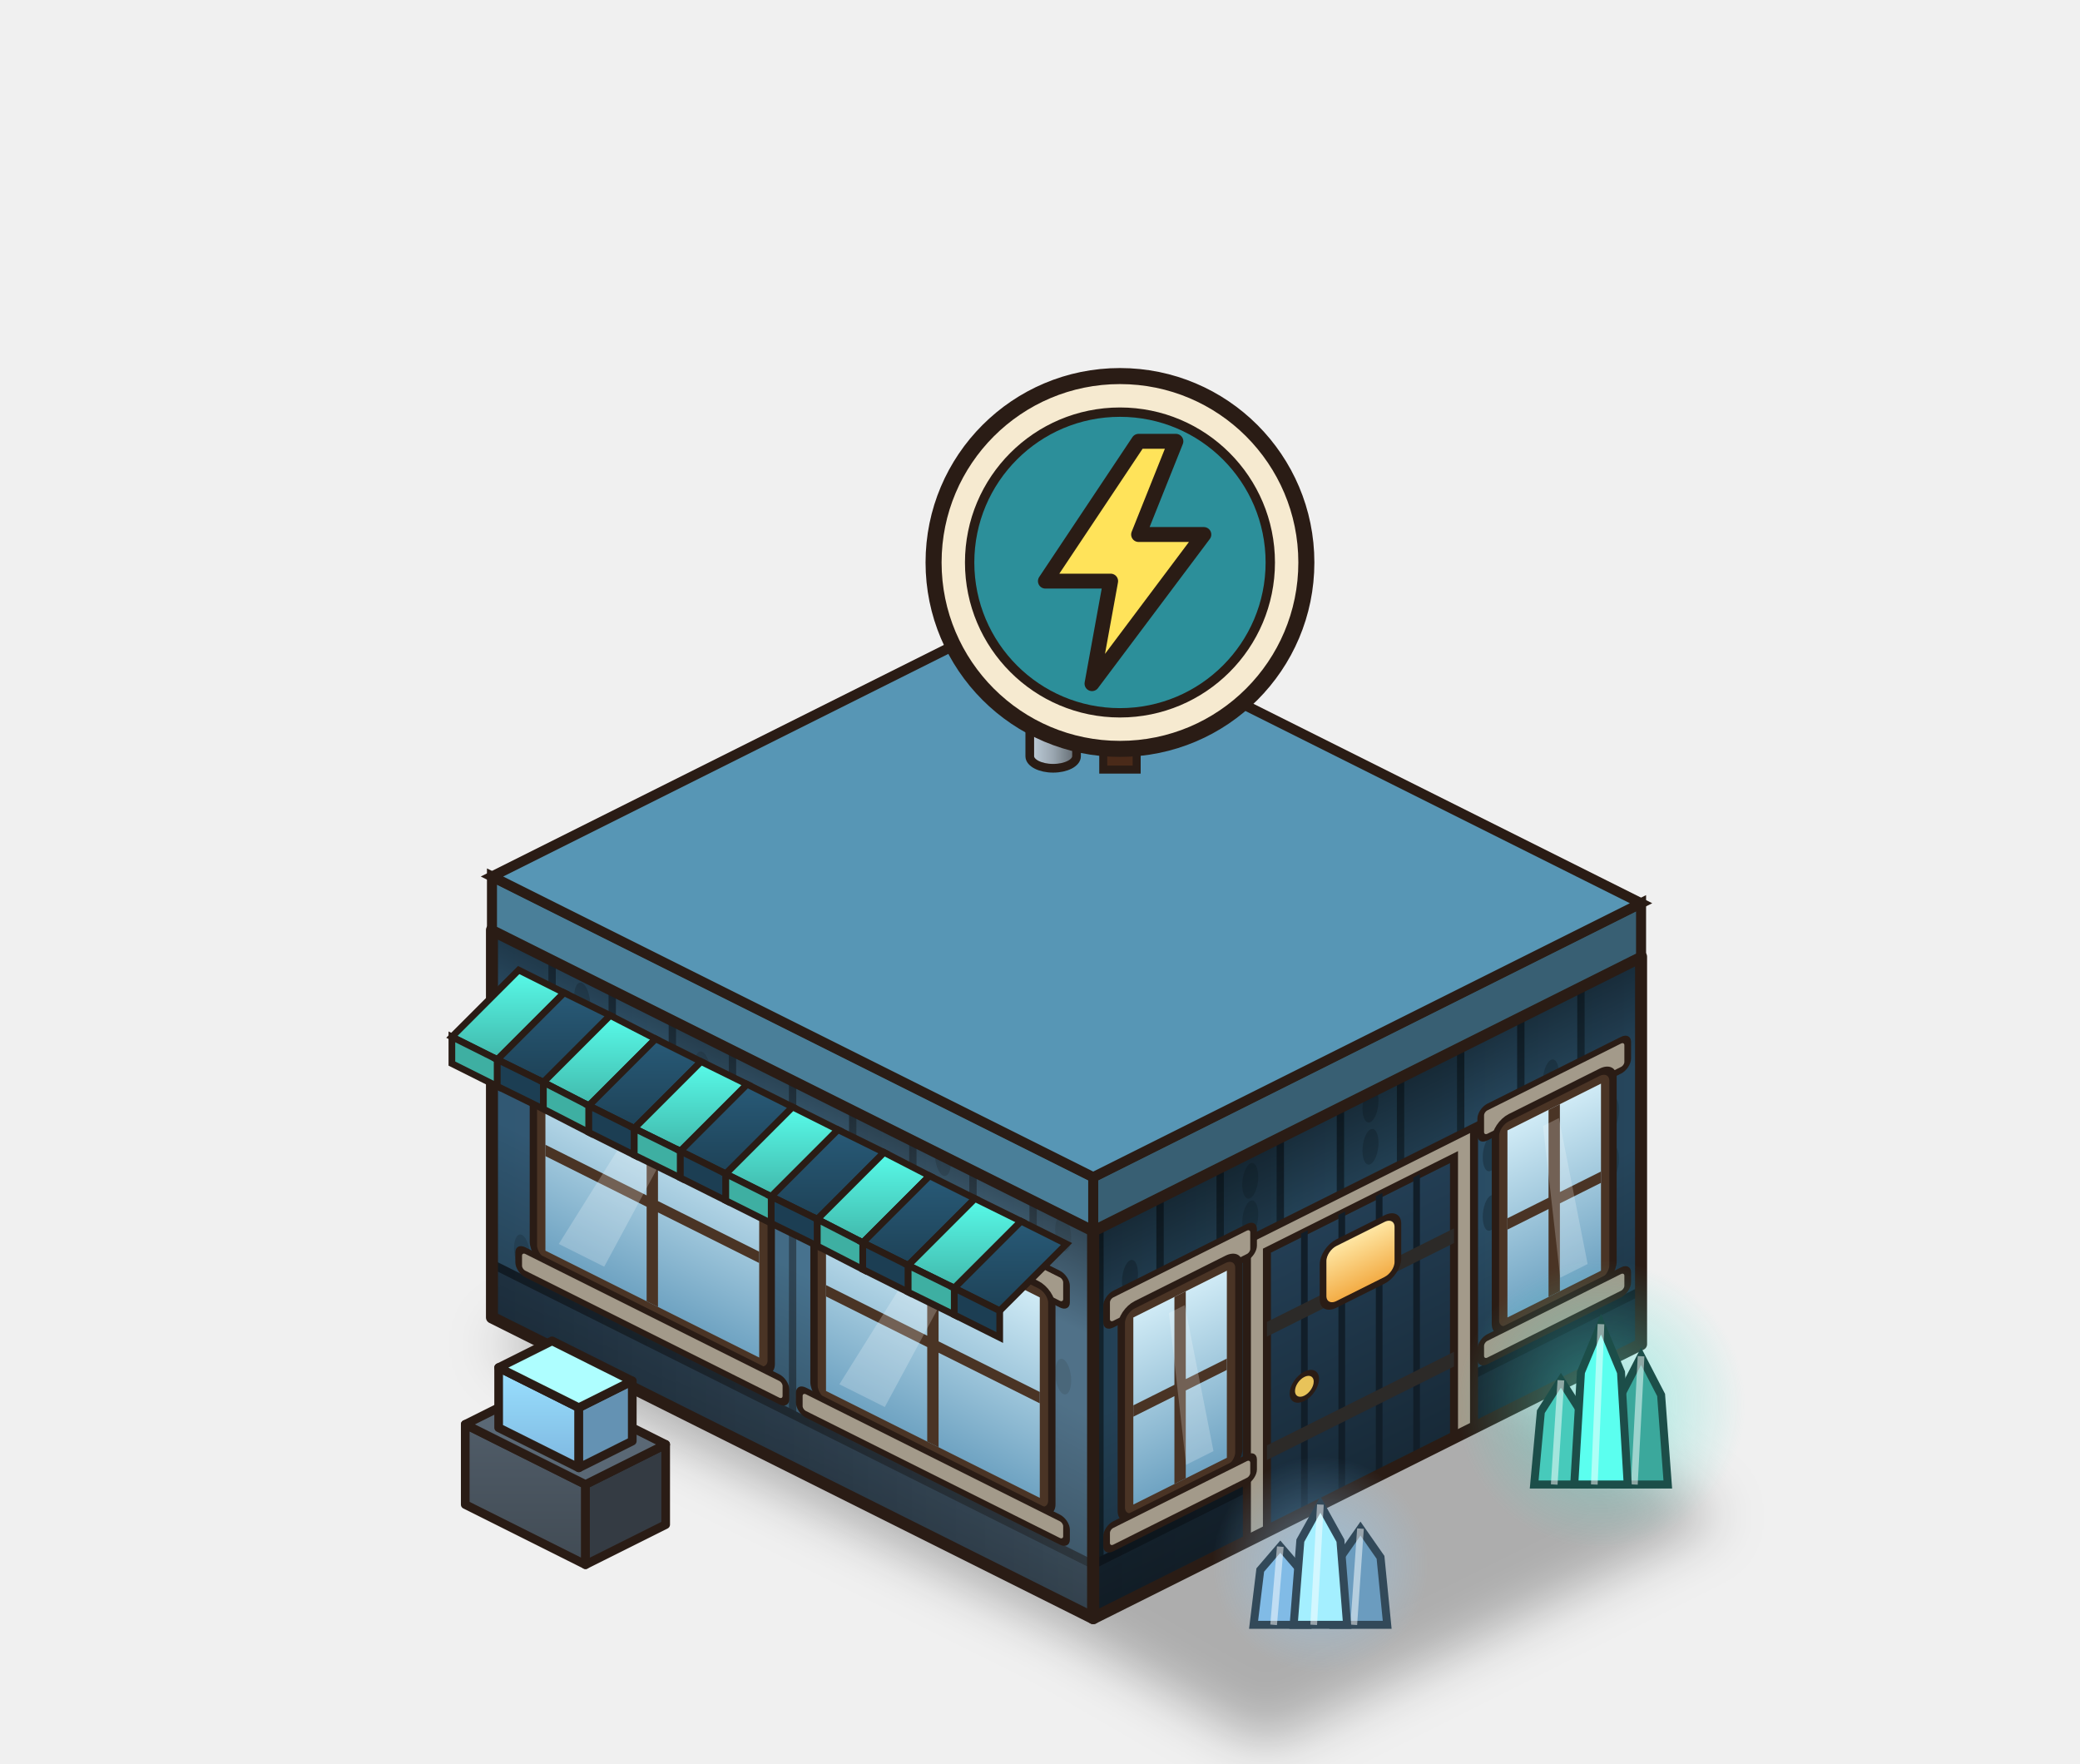
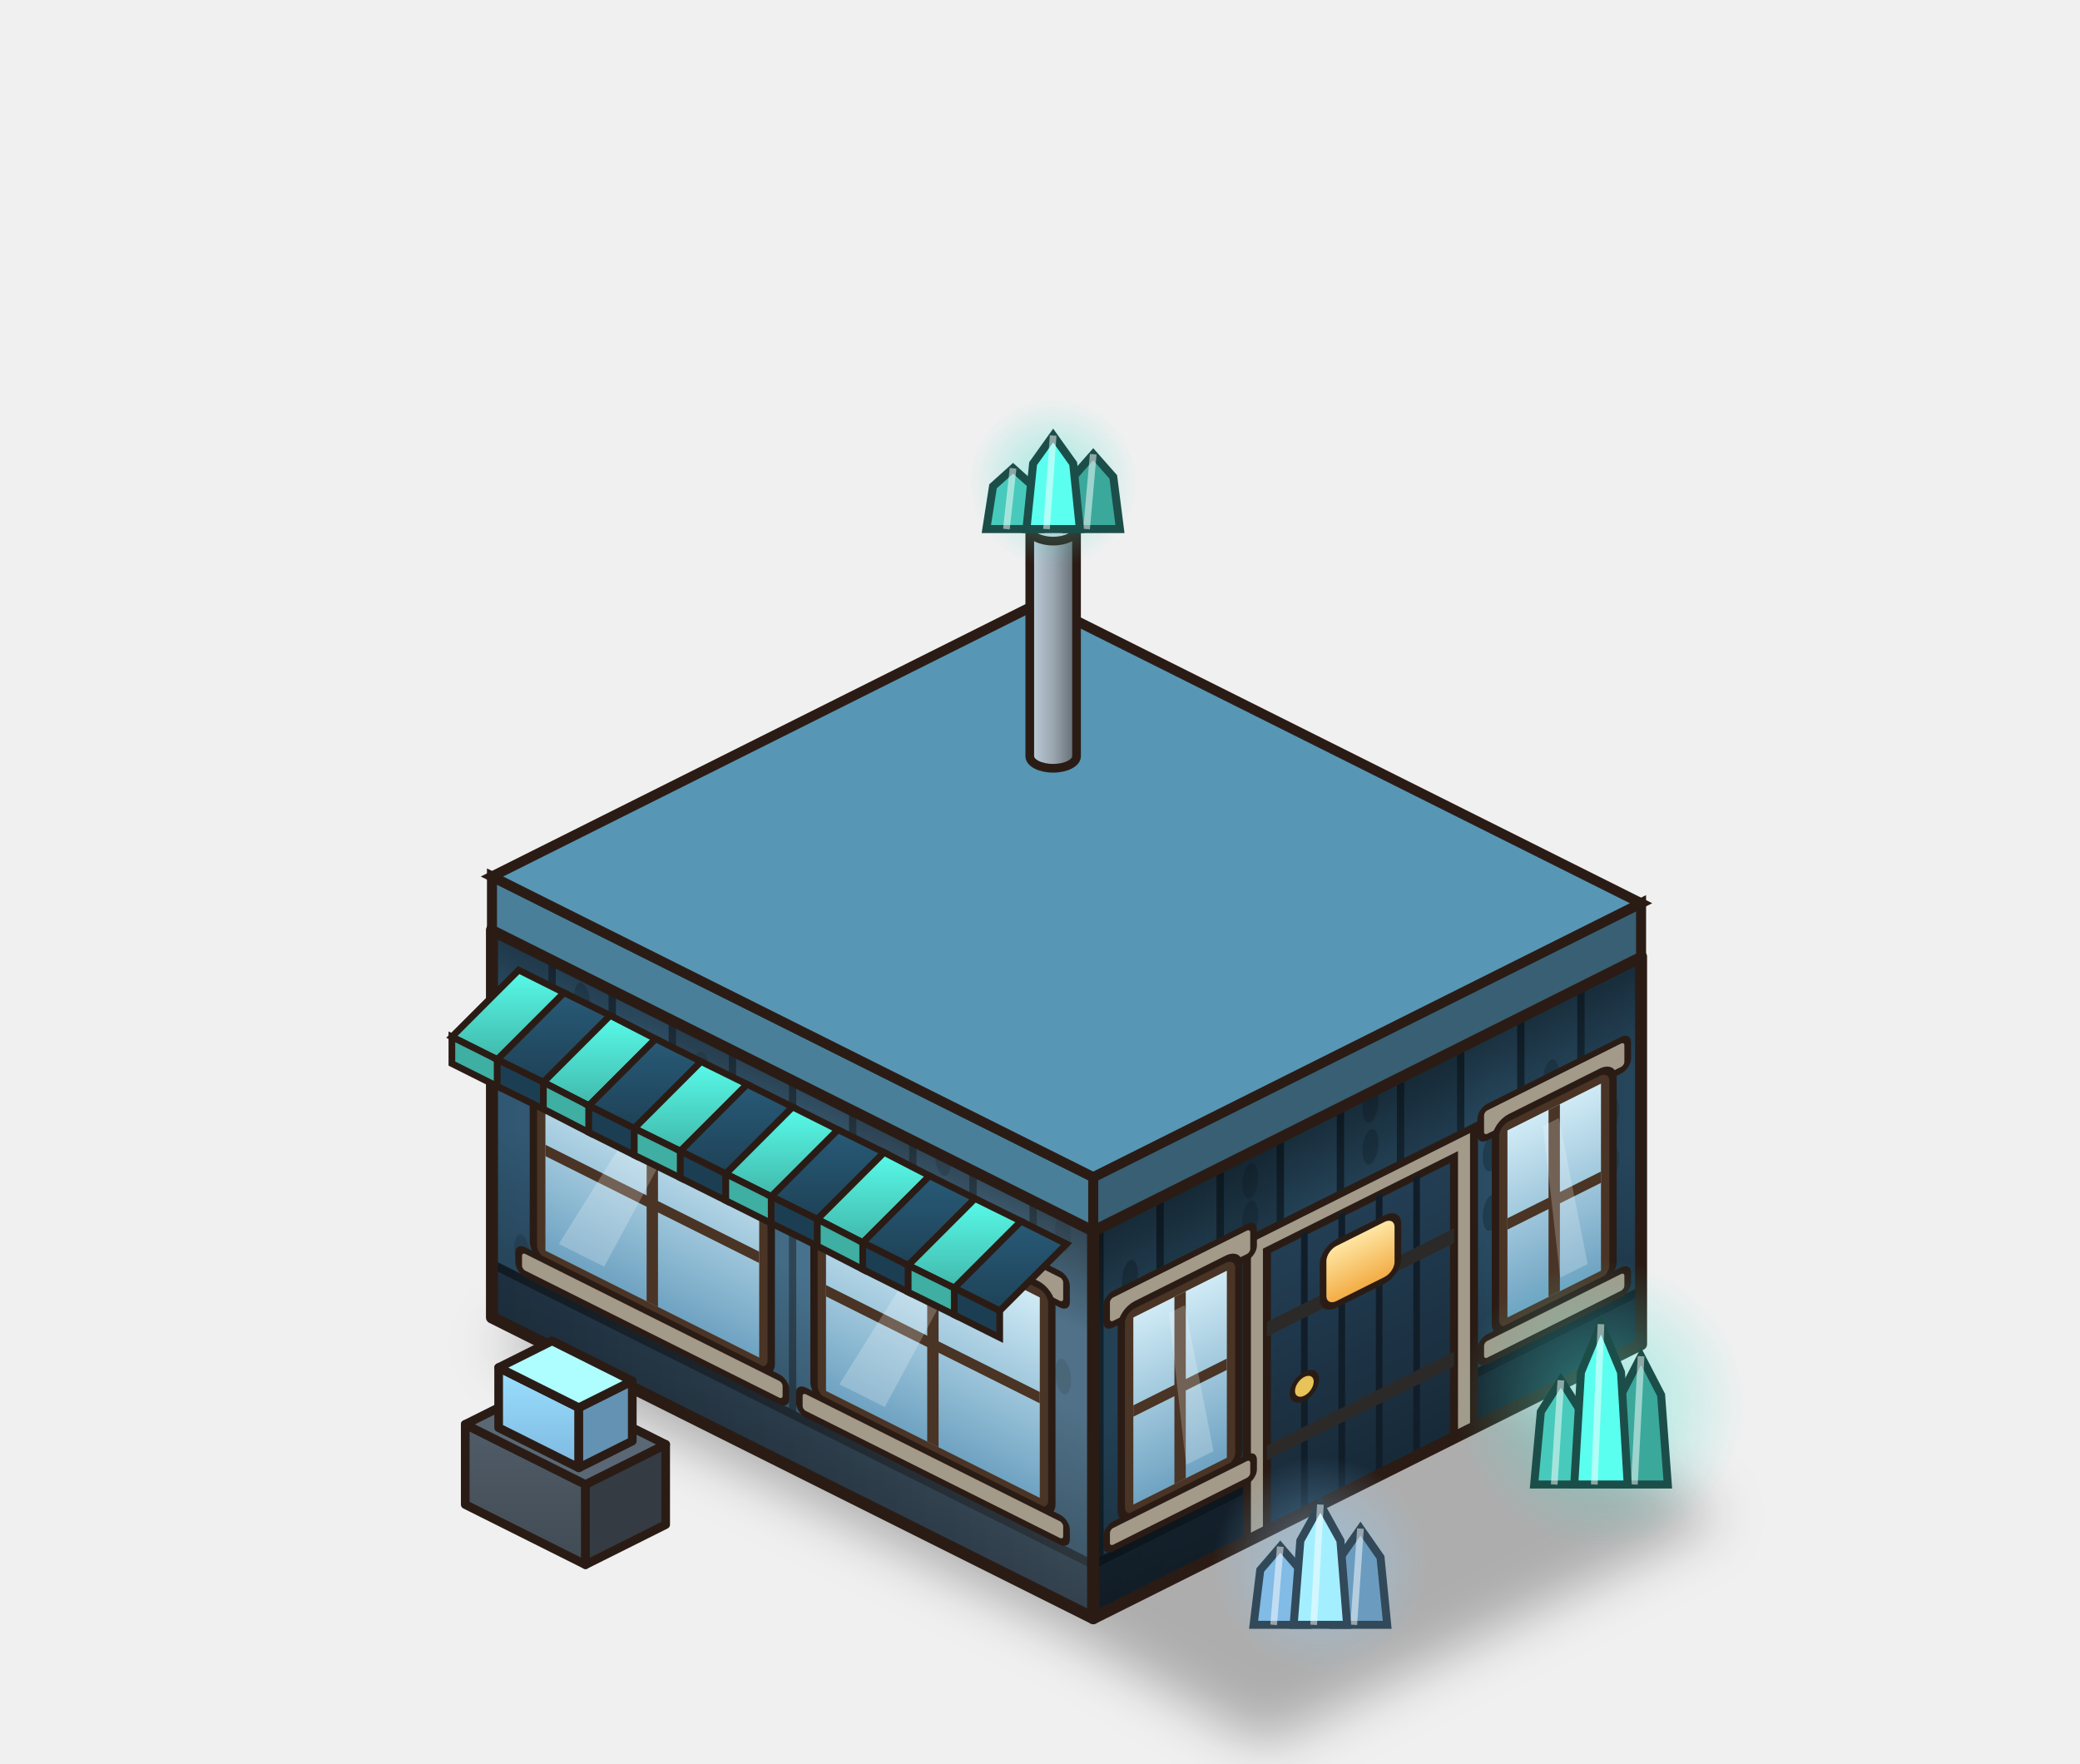
<svg xmlns="http://www.w3.org/2000/svg" viewBox="0 0 302 256" width="302" height="256">
  <defs>
    <filter id="blur" x="-30%" y="-30%" width="160%" height="160%">
      <feGaussianBlur stdDeviation="4" />
    </filter>
    <clipPath id="c0">
      <polygon points="69,191 159,236 159,178 69,133" />
    </clipPath>
    <linearGradient id="g1" x1="0" y1="0" x2="0" y2="1">
      <stop offset="0" stop-color="#cfeaf5" stop-opacity="1" />
      <stop offset="1" stop-color="#6fa3c2" stop-opacity="1" />
    </linearGradient>
    <linearGradient id="g2" x1="0" y1="0" x2="0" y2="1">
      <stop offset="0" stop-color="#cfeaf5" stop-opacity="1" />
      <stop offset="1" stop-color="#6fa3c2" stop-opacity="1" />
    </linearGradient>
    <linearGradient id="g3" x1="0" y1="0" x2="0" y2="1">
      <stop offset="0" stop-color="#58fbe9" stop-opacity="1" />
      <stop offset="1" stop-color="#41b8ab" stop-opacity="1" />
    </linearGradient>
    <linearGradient id="g4" x1="0" y1="0" x2="0" y2="1">
      <stop offset="0" stop-color="#285a77" stop-opacity="1" />
      <stop offset="1" stop-color="#1e4257" stop-opacity="1" />
    </linearGradient>
    <linearGradient id="g5" x1="0" y1="0" x2="0" y2="1">
      <stop offset="0" stop-color="#58fbe9" stop-opacity="1" />
      <stop offset="1" stop-color="#41b8ab" stop-opacity="1" />
    </linearGradient>
    <linearGradient id="g6" x1="0" y1="0" x2="0" y2="1">
      <stop offset="0" stop-color="#285a77" stop-opacity="1" />
      <stop offset="1" stop-color="#1e4257" stop-opacity="1" />
    </linearGradient>
    <linearGradient id="g7" x1="0" y1="0" x2="0" y2="1">
      <stop offset="0" stop-color="#58fbe9" stop-opacity="1" />
      <stop offset="1" stop-color="#41b8ab" stop-opacity="1" />
    </linearGradient>
    <linearGradient id="g8" x1="0" y1="0" x2="0" y2="1">
      <stop offset="0" stop-color="#285a77" stop-opacity="1" />
      <stop offset="1" stop-color="#1e4257" stop-opacity="1" />
    </linearGradient>
    <linearGradient id="g9" x1="0" y1="0" x2="0" y2="1">
      <stop offset="0" stop-color="#58fbe9" stop-opacity="1" />
      <stop offset="1" stop-color="#41b8ab" stop-opacity="1" />
    </linearGradient>
    <linearGradient id="g10" x1="0" y1="0" x2="0" y2="1">
      <stop offset="0" stop-color="#285a77" stop-opacity="1" />
      <stop offset="1" stop-color="#1e4257" stop-opacity="1" />
    </linearGradient>
    <linearGradient id="g11" x1="0" y1="0" x2="0" y2="1">
      <stop offset="0" stop-color="#58fbe9" stop-opacity="1" />
      <stop offset="1" stop-color="#41b8ab" stop-opacity="1" />
    </linearGradient>
    <linearGradient id="g12" x1="0" y1="0" x2="0" y2="1">
      <stop offset="0" stop-color="#285a77" stop-opacity="1" />
      <stop offset="1" stop-color="#1e4257" stop-opacity="1" />
    </linearGradient>
    <linearGradient id="g13" x1="0" y1="0" x2="0" y2="1">
      <stop offset="0" stop-color="#58fbe9" stop-opacity="1" />
      <stop offset="1" stop-color="#41b8ab" stop-opacity="1" />
    </linearGradient>
    <linearGradient id="g14" x1="0" y1="0" x2="0" y2="1">
      <stop offset="0" stop-color="#285a77" stop-opacity="1" />
      <stop offset="1" stop-color="#1e4257" stop-opacity="1" />
    </linearGradient>
    <linearGradient id="g15" x1="0" y1="0" x2="0" y2="1">
      <stop offset="0" stop-color="#000" stop-opacity="0.38" />
      <stop offset="1" stop-color="#000" stop-opacity="0" />
    </linearGradient>
    <linearGradient id="g16" x1="0" y1="0" x2="0" y2="1">
      <stop offset="0" stop-color="#000" stop-opacity="0" />
      <stop offset="1" stop-color="#000" stop-opacity="0.3" />
    </linearGradient>
    <linearGradient id="g17" x1="0" y1="0" x2="1" y2="0">
      <stop offset="0" stop-color="#fff" stop-opacity="0" />
      <stop offset="1" stop-color="#fff" stop-opacity="0.16" />
    </linearGradient>
    <clipPath id="c18">
      <polygon points="241,195 159,236 159,178 241,137" />
    </clipPath>
    <linearGradient id="g19" x1="0" y1="0" x2="0" y2="1">
      <stop offset="0" stop-color="#233e54" stop-opacity="1" />
      <stop offset="1" stop-color="#172937" stop-opacity="1" />
    </linearGradient>
    <clipPath id="dc20">
      <path d="M28 58V16H56V58Z" />
    </clipPath>
    <linearGradient id="g21" x1="0" y1="0" x2="0" y2="1">
      <stop offset="0" stop-color="#ffe9a8" stop-opacity="1" />
      <stop offset="1" stop-color="#f2a940" stop-opacity="1" />
    </linearGradient>
    <linearGradient id="g22" x1="0" y1="0" x2="0" y2="1">
      <stop offset="0" stop-color="#cfeaf5" stop-opacity="1" />
      <stop offset="1" stop-color="#6fa3c2" stop-opacity="1" />
    </linearGradient>
    <linearGradient id="g23" x1="0" y1="0" x2="0" y2="1">
      <stop offset="0" stop-color="#cfeaf5" stop-opacity="1" />
      <stop offset="1" stop-color="#6fa3c2" stop-opacity="1" />
    </linearGradient>
    <linearGradient id="g24" x1="0" y1="0" x2="0" y2="1">
      <stop offset="0" stop-color="#000" stop-opacity="0.38" />
      <stop offset="1" stop-color="#000" stop-opacity="0" />
    </linearGradient>
    <linearGradient id="g25" x1="0" y1="0" x2="0" y2="1">
      <stop offset="0" stop-color="#000" stop-opacity="0" />
      <stop offset="1" stop-color="#000" stop-opacity="0.3" />
    </linearGradient>
    <linearGradient id="g26" x1="0" y1="0" x2="1" y2="0">
      <stop offset="0" stop-color="#000" stop-opacity="0" />
      <stop offset="1" stop-color="#000" stop-opacity="0.2" />
    </linearGradient>
    <linearGradient id="g27" x1="0" y1="0" x2="1" y2="0">
      <stop offset="0" stop-color="#c1d0dc" stop-opacity="1" />
      <stop offset="0.5" stop-color="#9aa6b0" stop-opacity="1" />
      <stop offset="1" stop-color="#5f676d" stop-opacity="1" />
    </linearGradient>
    <radialGradient id="r28">
      <stop offset="0" stop-color="#4fe0d0" stop-opacity="0.5" />
      <stop offset="1" stop-color="#4fe0d0" stop-opacity="0" />
    </radialGradient>
    <radialGradient id="r29">
      <stop offset="0" stop-color="#4fe0d0" stop-opacity="0.5" />
      <stop offset="1" stop-color="#4fe0d0" stop-opacity="0" />
    </radialGradient>
    <radialGradient id="r30">
      <stop offset="0" stop-color="#8fd0ff" stop-opacity="0.5" />
      <stop offset="1" stop-color="#8fd0ff" stop-opacity="0" />
    </radialGradient>
    <linearGradient id="g31" x1="0" y1="0" x2="0" y2="1">
      <stop offset="0" stop-color="#505c68" stop-opacity="1" />
      <stop offset="1" stop-color="#414b54" stop-opacity="1" />
    </linearGradient>
    <linearGradient id="g32" x1="0" y1="0" x2="0" y2="1">
      <stop offset="0" stop-color="#9ae1ff" stop-opacity="1" />
      <stop offset="1" stop-color="#7eb7e0" stop-opacity="1" />
    </linearGradient>
  </defs>
  <g transform="matrix(0.97 0 0 0.97 4.5 6)">
    <polygon points="151,154 252.9,220.9 184.5,255.1 155,238 69,195" fill="#000" opacity=".28" filter="url(#blur)" />
    <g clip-path="url(#c0)">
      <g transform="matrix(1 0.5 0 1 69 133)">
        <g transform="translate(0 0)">
          <rect x="-2" y="-2" width="94" height="62" fill="#35617f" />
          <rect x="0" y="0" width="9" height="58" fill="#305772" />
          <path d="M0 0V58" stroke="#1d3546" stroke-width="1.1" />
          <ellipse cx="4.5" cy="19.7" rx="1.2" ry="2.6" fill="#26465b" opacity=".7" />
          <ellipse cx="4.5" cy="46" rx="1.2" ry="2.6" fill="#26465b" opacity=".7" />
          <rect x="9" y="0" width="9" height="58" fill="#335e7b" />
          <path d="M9 0V58" stroke="#1d3546" stroke-width="1.1" />
          <ellipse cx="13.5" cy="3.8" rx="1.2" ry="2.6" fill="#26465b" opacity=".7" />
          <ellipse cx="13.5" cy="55.1" rx="1.2" ry="2.6" fill="#26465b" opacity=".7" />
          <rect x="18" y="0" width="9" height="58" fill="#376584" />
          <path d="M18 0V58" stroke="#1d3546" stroke-width="1.1" />
          <ellipse cx="22.5" cy="40.5" rx="1.2" ry="2.6" fill="#26465b" opacity=".7" />
          <ellipse cx="22.5" cy="30.8" rx="1.2" ry="2.6" fill="#26465b" opacity=".7" />
          <rect x="27" y="0" width="9" height="58" fill="#305772" />
          <path d="M27 0V58" stroke="#1d3546" stroke-width="1.1" />
          <ellipse cx="31.5" cy="5.1" rx="1.2" ry="2.6" fill="#26465b" opacity=".7" />
          <ellipse cx="31.5" cy="16.2" rx="1.2" ry="2.6" fill="#26465b" opacity=".7" />
          <rect x="36" y="0" width="9" height="58" fill="#335e7b" />
          <path d="M36 0V58" stroke="#1d3546" stroke-width="1.1" />
          <ellipse cx="40.5" cy="52.7" rx="1.2" ry="2.6" fill="#26465b" opacity=".7" />
          <ellipse cx="40.5" cy="13.7" rx="1.2" ry="2.6" fill="#26465b" opacity=".7" />
          <rect x="45" y="0" width="9" height="58" fill="#376584" />
          <path d="M45 0V58" stroke="#1d3546" stroke-width="1.1" />
          <ellipse cx="49.5" cy="11.8" rx="1.2" ry="2.6" fill="#26465b" opacity=".7" />
          <ellipse cx="49.5" cy="20.5" rx="1.2" ry="2.6" fill="#26465b" opacity=".7" />
          <rect x="54" y="0" width="9" height="58" fill="#305772" />
          <path d="M54 0V58" stroke="#1d3546" stroke-width="1.1" />
          <ellipse cx="58.5" cy="49.1" rx="1.2" ry="2.6" fill="#26465b" opacity=".7" />
          <ellipse cx="58.5" cy="56.7" rx="1.2" ry="2.6" fill="#26465b" opacity=".7" />
          <rect x="63" y="0" width="9" height="58" fill="#335e7b" />
          <path d="M63 0V58" stroke="#1d3546" stroke-width="1.1" />
          <ellipse cx="67.5" cy="48.1" rx="1.2" ry="2.6" fill="#26465b" opacity=".7" />
          <ellipse cx="67.5" cy="0.4" rx="1.2" ry="2.6" fill="#26465b" opacity=".7" />
          <rect x="72" y="0" width="9" height="58" fill="#376584" />
          <path d="M72 0V58" stroke="#1d3546" stroke-width="1.1" />
          <ellipse cx="76.5" cy="20.4" rx="1.2" ry="2.6" fill="#26465b" opacity=".7" />
          <ellipse cx="76.5" cy="22.5" rx="1.2" ry="2.6" fill="#26465b" opacity=".7" />
          <rect x="81" y="0" width="9" height="58" fill="#305772" />
          <path d="M81 0V58" stroke="#1d3546" stroke-width="1.1" />
          <ellipse cx="85.5" cy="24.1" rx="1.2" ry="2.6" fill="#26465b" opacity=".7" />
          <ellipse cx="85.5" cy="2.7" rx="1.2" ry="2.6" fill="#26465b" opacity=".7" />
        </g>
        <rect x="0" y="50" width="90" height="8" fill="#263e52" />
        <path d="M0 50H90" stroke="#15222d" stroke-width="1.4" />
        <rect x="0" y="0" width="90" height="58" fill="url(#g17)" />
        <rect x="0" y="0" width="90" height="16" fill="url(#g15)" />
        <rect x="0" y="28" width="90" height="30" fill="url(#g16)" />
        <rect x="4" y="9" width="40" height="4.5" rx="1" fill="#a39a8a" stroke="#2a1c15" stroke-width="1" />
        <rect x="6.2" y="12.2" width="35.6" height="33.6" rx="2" fill="#4a3425" stroke="#2a1c15" stroke-width="1.1" />
        <path d="M8 14h32v30h-32Z" fill="url(#g1)" />
        <path d="M24 14V44M8 29H40" stroke="#4a3425" stroke-width="1.7" />
        <path d="M10 42L22.4 16L27.84 16L16.8 42Z" fill="#fff" opacity=".22" />
        <rect x="4" y="45.5" width="40" height="3.5" rx="1" fill="#a39a8a" stroke="#2a1c15" stroke-width="1" />
        <rect x="46" y="9" width="40" height="4.5" rx="1" fill="#a39a8a" stroke="#2a1c15" stroke-width="1" />
        <rect x="48.2" y="12.2" width="35.6" height="33.6" rx="2" fill="#4a3425" stroke="#2a1c15" stroke-width="1.1" />
        <path d="M50 14h32v30h-32Z" fill="url(#g2)" />
        <path d="M66 14V44M50 29H82" stroke="#4a3425" stroke-width="1.7" />
        <path d="M52 42L64.4 16L69.84 16L58.8 42Z" fill="#fff" opacity=".22" />
        <rect x="46" y="45.5" width="40" height="3.5" rx="1" fill="#a39a8a" stroke="#2a1c15" stroke-width="1" />
      </g>
    </g>
    <polygon points="69,191 159,236 159,178 69,133" fill="none" stroke="#2a1c15" stroke-width="1.8" stroke-linejoin="round" />
    <path d="M159,236L159,178" stroke="#fff" stroke-width="1.2" opacity=".35" />
    <g clip-path="url(#c18)">
      <g transform="matrix(-1 0.5 0 1 241 137)">
        <g transform="translate(0 0)">
          <rect x="-2" y="-2" width="86" height="62" fill="#2a4e66" />
          <rect x="0" y="0" width="9" height="58" fill="#26465c" />
          <path d="M0 0V58" stroke="#172b38" stroke-width="1.1" />
          <ellipse cx="4.5" cy="21.3" rx="1.2" ry="2.6" fill="#1e3849" opacity=".7" />
          <ellipse cx="4.5" cy="28.6" rx="1.2" ry="2.6" fill="#1e3849" opacity=".7" />
          <rect x="9" y="0" width="9" height="58" fill="#294c63" />
          <path d="M9 0V58" stroke="#172b38" stroke-width="1.1" />
          <ellipse cx="13.5" cy="13" rx="1.2" ry="2.6" fill="#1e3849" opacity=".7" />
          <ellipse cx="13.5" cy="11.3" rx="1.2" ry="2.6" fill="#1e3849" opacity=".7" />
          <rect x="18" y="0" width="9" height="58" fill="#2c516a" />
          <path d="M18 0V58" stroke="#172b38" stroke-width="1.1" />
          <ellipse cx="22.5" cy="27.1" rx="1.2" ry="2.6" fill="#1e3849" opacity=".7" />
          <ellipse cx="22.5" cy="18.2" rx="1.2" ry="2.6" fill="#1e3849" opacity=".7" />
          <rect x="27" y="0" width="9" height="58" fill="#26465c" />
          <path d="M27 0V58" stroke="#172b38" stroke-width="1.1" />
          <ellipse cx="31.5" cy="31.8" rx="1.2" ry="2.6" fill="#1e3849" opacity=".7" />
          <ellipse cx="31.5" cy="35.1" rx="1.2" ry="2.6" fill="#1e3849" opacity=".7" />
          <rect x="36" y="0" width="9" height="58" fill="#294c63" />
          <path d="M36 0V58" stroke="#172b38" stroke-width="1.1" />
          <ellipse cx="40.5" cy="1.9" rx="1.2" ry="2.6" fill="#1e3849" opacity=".7" />
          <ellipse cx="40.5" cy="8.2" rx="1.2" ry="2.6" fill="#1e3849" opacity=".7" />
          <rect x="45" y="0" width="9" height="58" fill="#2c516a" />
          <path d="M45 0V58" stroke="#172b38" stroke-width="1.1" />
          <ellipse cx="49.5" cy="40.9" rx="1.2" ry="2.6" fill="#1e3849" opacity=".7" />
          <ellipse cx="49.5" cy="57" rx="1.2" ry="2.6" fill="#1e3849" opacity=".7" />
          <rect x="54" y="0" width="9" height="58" fill="#26465c" />
          <path d="M54 0V58" stroke="#172b38" stroke-width="1.1" />
          <ellipse cx="58.5" cy="4.3" rx="1.2" ry="2.6" fill="#1e3849" opacity=".7" />
          <ellipse cx="58.5" cy="9.9" rx="1.2" ry="2.6" fill="#1e3849" opacity=".7" />
          <rect x="63" y="0" width="9" height="58" fill="#294c63" />
          <path d="M63 0V58" stroke="#172b38" stroke-width="1.1" />
          <ellipse cx="67.5" cy="15.8" rx="1.2" ry="2.6" fill="#1e3849" opacity=".7" />
          <ellipse cx="67.5" cy="17.1" rx="1.2" ry="2.6" fill="#1e3849" opacity=".7" />
          <rect x="72" y="0" width="9" height="58" fill="#2c516a" />
          <path d="M72 0V58" stroke="#172b38" stroke-width="1.1" />
          <ellipse cx="76.5" cy="46.9" rx="1.2" ry="2.6" fill="#1e3849" opacity=".7" />
          <ellipse cx="76.5" cy="9.8" rx="1.2" ry="2.6" fill="#1e3849" opacity=".7" />
          <rect x="81" y="0" width="9" height="58" fill="#26465c" />
          <path d="M81 0V58" stroke="#172b38" stroke-width="1.1" />
          <ellipse cx="85.5" cy="10.7" rx="1.2" ry="2.6" fill="#1e3849" opacity=".7" />
          <ellipse cx="85.5" cy="47.9" rx="1.2" ry="2.6" fill="#1e3849" opacity=".7" />
        </g>
        <rect x="0" y="50" width="82" height="8" fill="#1e3242" />
        <path d="M0 50H82" stroke="#15222d" stroke-width="1.4" />
        <rect x="0" y="0" width="82" height="58" fill="url(#g26)" />
        <rect x="0" y="0" width="82" height="16" fill="url(#g24)" />
        <rect x="0" y="28" width="82" height="30" fill="url(#g25)" />
        <path d="M25 58V13H59V58Z" fill="#a39a8a" stroke="#2a1c15" stroke-width="1.2" />
        <path d="M28 58V16H56V58Z" fill="url(#g19)" stroke="#2a1c15" stroke-width="1.2" />
        <g clip-path="url(#dc20)">
          <path d="M33.6 16V58" stroke="#111e29" stroke-width="1" />
          <path d="M39.2 16V58" stroke="#111e29" stroke-width="1" />
          <path d="M44.8 16V58" stroke="#111e29" stroke-width="1" />
          <path d="M50.4 16V58" stroke="#111e29" stroke-width="1" />
          <path d="M28 27.76H56M28 46.24H56" stroke="#2c2a28" stroke-width="2.2" />
          <rect x="36.4" y="20" width="11.2" height="9.24" rx="2" fill="url(#g21)" stroke="#2a1c15" stroke-width="1" />
        </g>
        <circle cx="50.4" cy="39.1" r="1.8" fill="#e8c35a" stroke="#2a1c15" stroke-width=".8" />
        <rect x="2" y="11" width="22" height="4.5" rx="1" fill="#a39a8a" stroke="#2a1c15" stroke-width="1" />
        <rect x="4.2" y="14.2" width="17.6" height="31.6" rx="2" fill="#4a3425" stroke="#2a1c15" stroke-width="1.1" />
        <path d="M6 16h14v28h-14Z" fill="url(#g22)" />
        <path d="M13 16V44M6 30H20" stroke="#4a3425" stroke-width="1.7" />
        <path d="M8 42L12.3 18L14.68 18L12.1 42Z" fill="#fff" opacity=".22" />
        <rect x="2" y="45.5" width="22" height="3.5" rx="1" fill="#a39a8a" stroke="#2a1c15" stroke-width="1" />
        <rect x="58" y="11" width="22" height="4.5" rx="1" fill="#a39a8a" stroke="#2a1c15" stroke-width="1" />
        <rect x="60.2" y="14.2" width="17.6" height="31.6" rx="2" fill="#4a3425" stroke="#2a1c15" stroke-width="1.1" />
        <path d="M62 16h14v28h-14Z" fill="url(#g23)" />
        <path d="M69 16V44M62 30H76" stroke="#4a3425" stroke-width="1.7" />
        <path d="M64 42L68.3 18L70.68 18L68.1 42Z" fill="#fff" opacity=".22" />
        <rect x="58" y="45.5" width="22" height="3.5" rx="1" fill="#a39a8a" stroke="#2a1c15" stroke-width="1" />
      </g>
    </g>
    <polygon points="241,195 159,236 159,178 241,137" fill="none" stroke="#2a1c15" stroke-width="1.8" stroke-linejoin="round" />
    <polygon points="69,133 159,178 159,170 69,125" fill="#4a7f99" stroke="#2a1c15" stroke-width="1.5" />
    <polygon points="241,137 159,178 159,170 241,129" fill="#385f73" stroke="#2a1c15" stroke-width="1.5" />
    <polygon points="151,84 241,129 159,170 69,125" fill="#5796b5" stroke="#2a1c15" stroke-width="1.5" />
    <polygon points="73,139 79.8,142.4 69.8,152.4 63,149" fill="url(#g3)" stroke="#2a1c15" stroke-width="1" />
    <polygon points="63,149 69.8,152.4 69.8,156.4 63,153" fill="#3eafa2" stroke="#2a1c15" stroke-width="1" />
    <polygon points="79.8,142.4 86.7,145.8 76.7,155.8 69.8,152.4" fill="url(#g4)" stroke="#2a1c15" stroke-width="1" />
    <polygon points="69.8,152.4 76.7,155.8 76.7,159.8 69.8,156.4" fill="#1c3e53" stroke="#2a1c15" stroke-width="1" />
    <polygon points="86.7,145.8 93.5,149.3 83.5,159.3 76.7,155.8" fill="url(#g5)" stroke="#2a1c15" stroke-width="1" />
    <polygon points="76.7,155.8 83.5,159.3 83.5,163.3 76.7,159.8" fill="#3eafa2" stroke="#2a1c15" stroke-width="1" />
    <polygon points="93.5,149.3 100.3,152.7 90.3,162.7 83.5,159.3" fill="url(#g6)" stroke="#2a1c15" stroke-width="1" />
    <polygon points="83.5,159.3 90.3,162.7 90.3,166.7 83.5,163.3" fill="#1c3e53" stroke="#2a1c15" stroke-width="1" />
    <polygon points="100.3,152.7 107.2,156.1 97.2,166.1 90.3,162.7" fill="url(#g7)" stroke="#2a1c15" stroke-width="1" />
    <polygon points="90.3,162.7 97.2,166.1 97.2,170.1 90.3,166.7" fill="#3eafa2" stroke="#2a1c15" stroke-width="1" />
    <polygon points="107.2,156.1 114,159.5 104,169.5 97.2,166.1" fill="url(#g8)" stroke="#2a1c15" stroke-width="1" />
    <polygon points="97.2,166.1 104,169.5 104,173.5 97.2,170.1" fill="#1c3e53" stroke="#2a1c15" stroke-width="1" />
    <polygon points="114,159.5 120.8,162.9 110.8,172.9 104,169.5" fill="url(#g9)" stroke="#2a1c15" stroke-width="1" />
    <polygon points="104,169.5 110.8,172.9 110.8,176.9 104,173.5" fill="#3eafa2" stroke="#2a1c15" stroke-width="1" />
    <polygon points="120.8,162.9 127.7,166.3 117.7,176.3 110.8,172.9" fill="url(#g10)" stroke="#2a1c15" stroke-width="1" />
    <polygon points="110.8,172.9 117.7,176.3 117.7,180.3 110.8,176.9" fill="#1c3e53" stroke="#2a1c15" stroke-width="1" />
    <polygon points="127.7,166.3 134.5,169.8 124.5,179.8 117.7,176.3" fill="url(#g11)" stroke="#2a1c15" stroke-width="1" />
    <polygon points="117.7,176.3 124.5,179.8 124.5,183.8 117.7,180.3" fill="#3eafa2" stroke="#2a1c15" stroke-width="1" />
    <polygon points="134.5,169.8 141.3,173.2 131.3,183.2 124.5,179.8" fill="url(#g12)" stroke="#2a1c15" stroke-width="1" />
    <polygon points="124.5,179.8 131.3,183.2 131.3,187.2 124.5,183.8" fill="#1c3e53" stroke="#2a1c15" stroke-width="1" />
    <polygon points="141.3,173.2 148.2,176.6 138.2,186.6 131.3,183.2" fill="url(#g13)" stroke="#2a1c15" stroke-width="1" />
    <polygon points="131.3,183.2 138.2,186.6 138.2,190.6 131.3,187.2" fill="#3eafa2" stroke="#2a1c15" stroke-width="1" />
    <polygon points="148.2,176.6 155,180 145,190 138.2,186.6" fill="url(#g14)" stroke="#2a1c15" stroke-width="1" />
    <polygon points="138.2,186.6 145,190 145,194 138.2,190.6" fill="#1c3e53" stroke="#2a1c15" stroke-width="1" />
    <path d="M149.5 73V107A3.5 1.8 0 0 0 156.5 107V73Z" fill="url(#g27)" stroke="#2a1c15" stroke-width="1.3" />
    <ellipse cx="153" cy="73" rx="3.5" ry="1.8" fill="#c9d2da" stroke="#2a1c15" stroke-width="1.3" />
    <circle cx="153" cy="66" r="12.6" fill="url(#r28)" />
    <path d="M143 73L144 66.6L147 63.9L150 66.6L151 73Z" fill="#47cabb" stroke="#1c4e49" stroke-width="1.2" />
    <path d="M147 63.9L146 73" stroke="#fff" stroke-width="1" opacity=".5" />
    <path d="M155 73L156 65.2L159 61.8L162 65.2L163 73Z" fill="#3ba89c" stroke="#1c4e49" stroke-width="1.2" />
    <path d="M159 61.8L158 73" stroke="#fff" stroke-width="1" opacity=".5" />
    <path d="M149 73L150 63.2L153 59L156 63.2L157 73Z" fill="#5bffef" stroke="#1c4e49" stroke-width="1.2" />
    <path d="M153 59L152 73" stroke="#fff" stroke-width="1" opacity=".5" />
    <circle cx="235" cy="204" r="21.6" fill="url(#r29)" />
    <path d="M225 216L226 205.1L229 200.4L232 205.1L233 216Z" fill="#47cabb" stroke="#1c4e49" stroke-width="1.2" />
    <path d="M229 200.4L228 216" stroke="#fff" stroke-width="1" opacity=".5" />
    <path d="M237 216L238 202.6L241 196.8L244 202.6L245 216Z" fill="#3ba89c" stroke="#1c4e49" stroke-width="1.2" />
    <path d="M241 196.8L240 216" stroke="#fff" stroke-width="1" opacity=".5" />
    <path d="M231 216L232 199.2L235 192L238 199.2L239 216Z" fill="#5bffef" stroke="#1c4e49" stroke-width="1.2" />
    <path d="M235 192L234 216" stroke="#fff" stroke-width="1" opacity=".5" />
    <circle cx="193" cy="228" r="16.2" fill="url(#r30)" />
    <path d="M183 237L184 228.8L187 225.3L190 228.8L191 237Z" fill="#81bbe6" stroke="#324959" stroke-width="1.2" />
    <path d="M187 225.3L186 237" stroke="#fff" stroke-width="1" opacity=".5" />
    <path d="M195 237L196 226.9L199 222.6L202 226.9L203 237Z" fill="#6b9cbf" stroke="#324959" stroke-width="1.2" />
    <path d="M199 222.6L198 237" stroke="#fff" stroke-width="1" opacity=".5" />
    <path d="M189 237L190 224.4L193 219L196 224.4L197 237Z" fill="#a4efff" stroke="#324959" stroke-width="1.2" />
    <path d="M193 219L192 237" stroke="#fff" stroke-width="1" opacity=".5" />
    <polygon points="65,219 83,228 83,216 65,207" fill="url(#g31)" stroke="#2a1c15" stroke-width="1.3" stroke-linejoin="round" />
    <polygon points="95,222 83,228 83,216 95,210" fill="#343b43" stroke="#2a1c15" stroke-width="1.3" stroke-linejoin="round" />
    <polygon points="77,201 95,210 83,216 65,207" fill="#5a6875" stroke="#2a1c15" stroke-width="1.3" stroke-linejoin="round" />
    <polygon points="70,207.5 82,213.5 82,204.5 70,198.5" fill="url(#g32)" stroke="#2a1c15" stroke-width="1.3" stroke-linejoin="round" />
    <polygon points="90,209.5 82,213.5 82,204.5 90,200.5" fill="#6492b3" stroke="#2a1c15" stroke-width="1.3" stroke-linejoin="round" />
    <polygon points="78,194.5 90,200.5 82,204.5 70,198.5" fill="#aefeff" stroke="#2a1c15" stroke-width="1.3" stroke-linejoin="round" />
-     <rect x="160.5" y="78" width="5" height="31" fill="#4a2a19" stroke="#2a1c15" stroke-width="1.2" />
-     <circle cx="163" cy="78" r="27.9" fill="#f6ead0" stroke="#2a1c15" stroke-width="2.4" />
-     <circle cx="163" cy="78" r="22.5" fill="#2c8f9a" stroke="#2a1c15" stroke-width="1.4" />
-     <g transform="translate(163 78) scale(1.395)">
-       <path d="M2 -13L-8 2H-1L-3 13L9 -3H2L6 -13Z" fill="#fff" stroke="#2a1c15" stroke-width="1.6" stroke-linejoin="round" style="fill:#ffe35a" />
-     </g>
  </g>
</svg>
